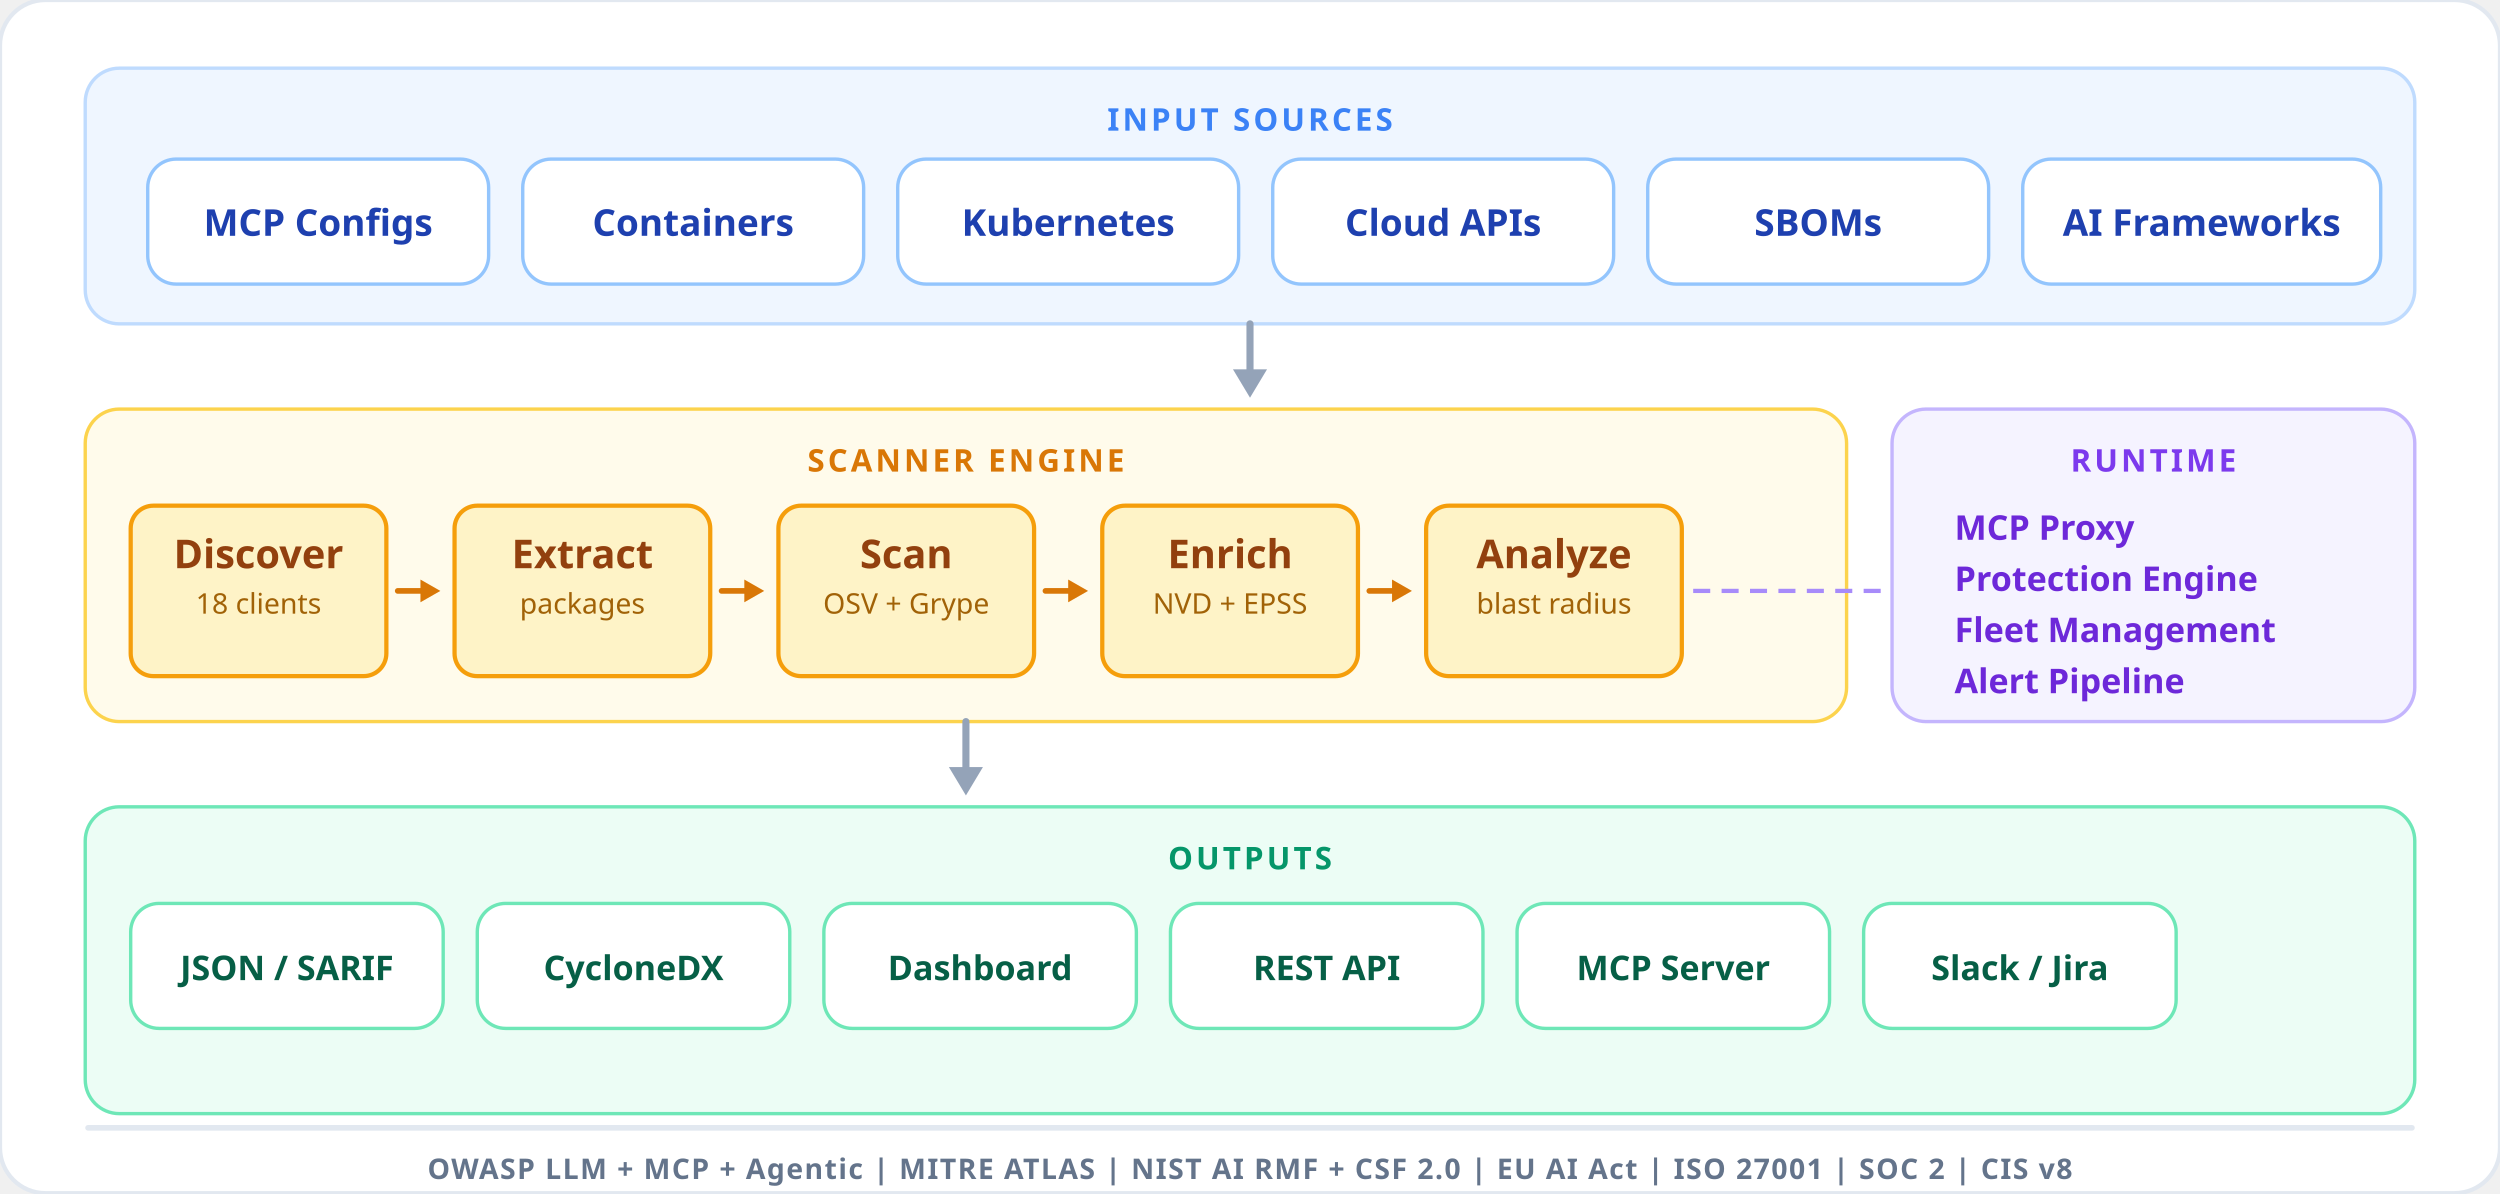
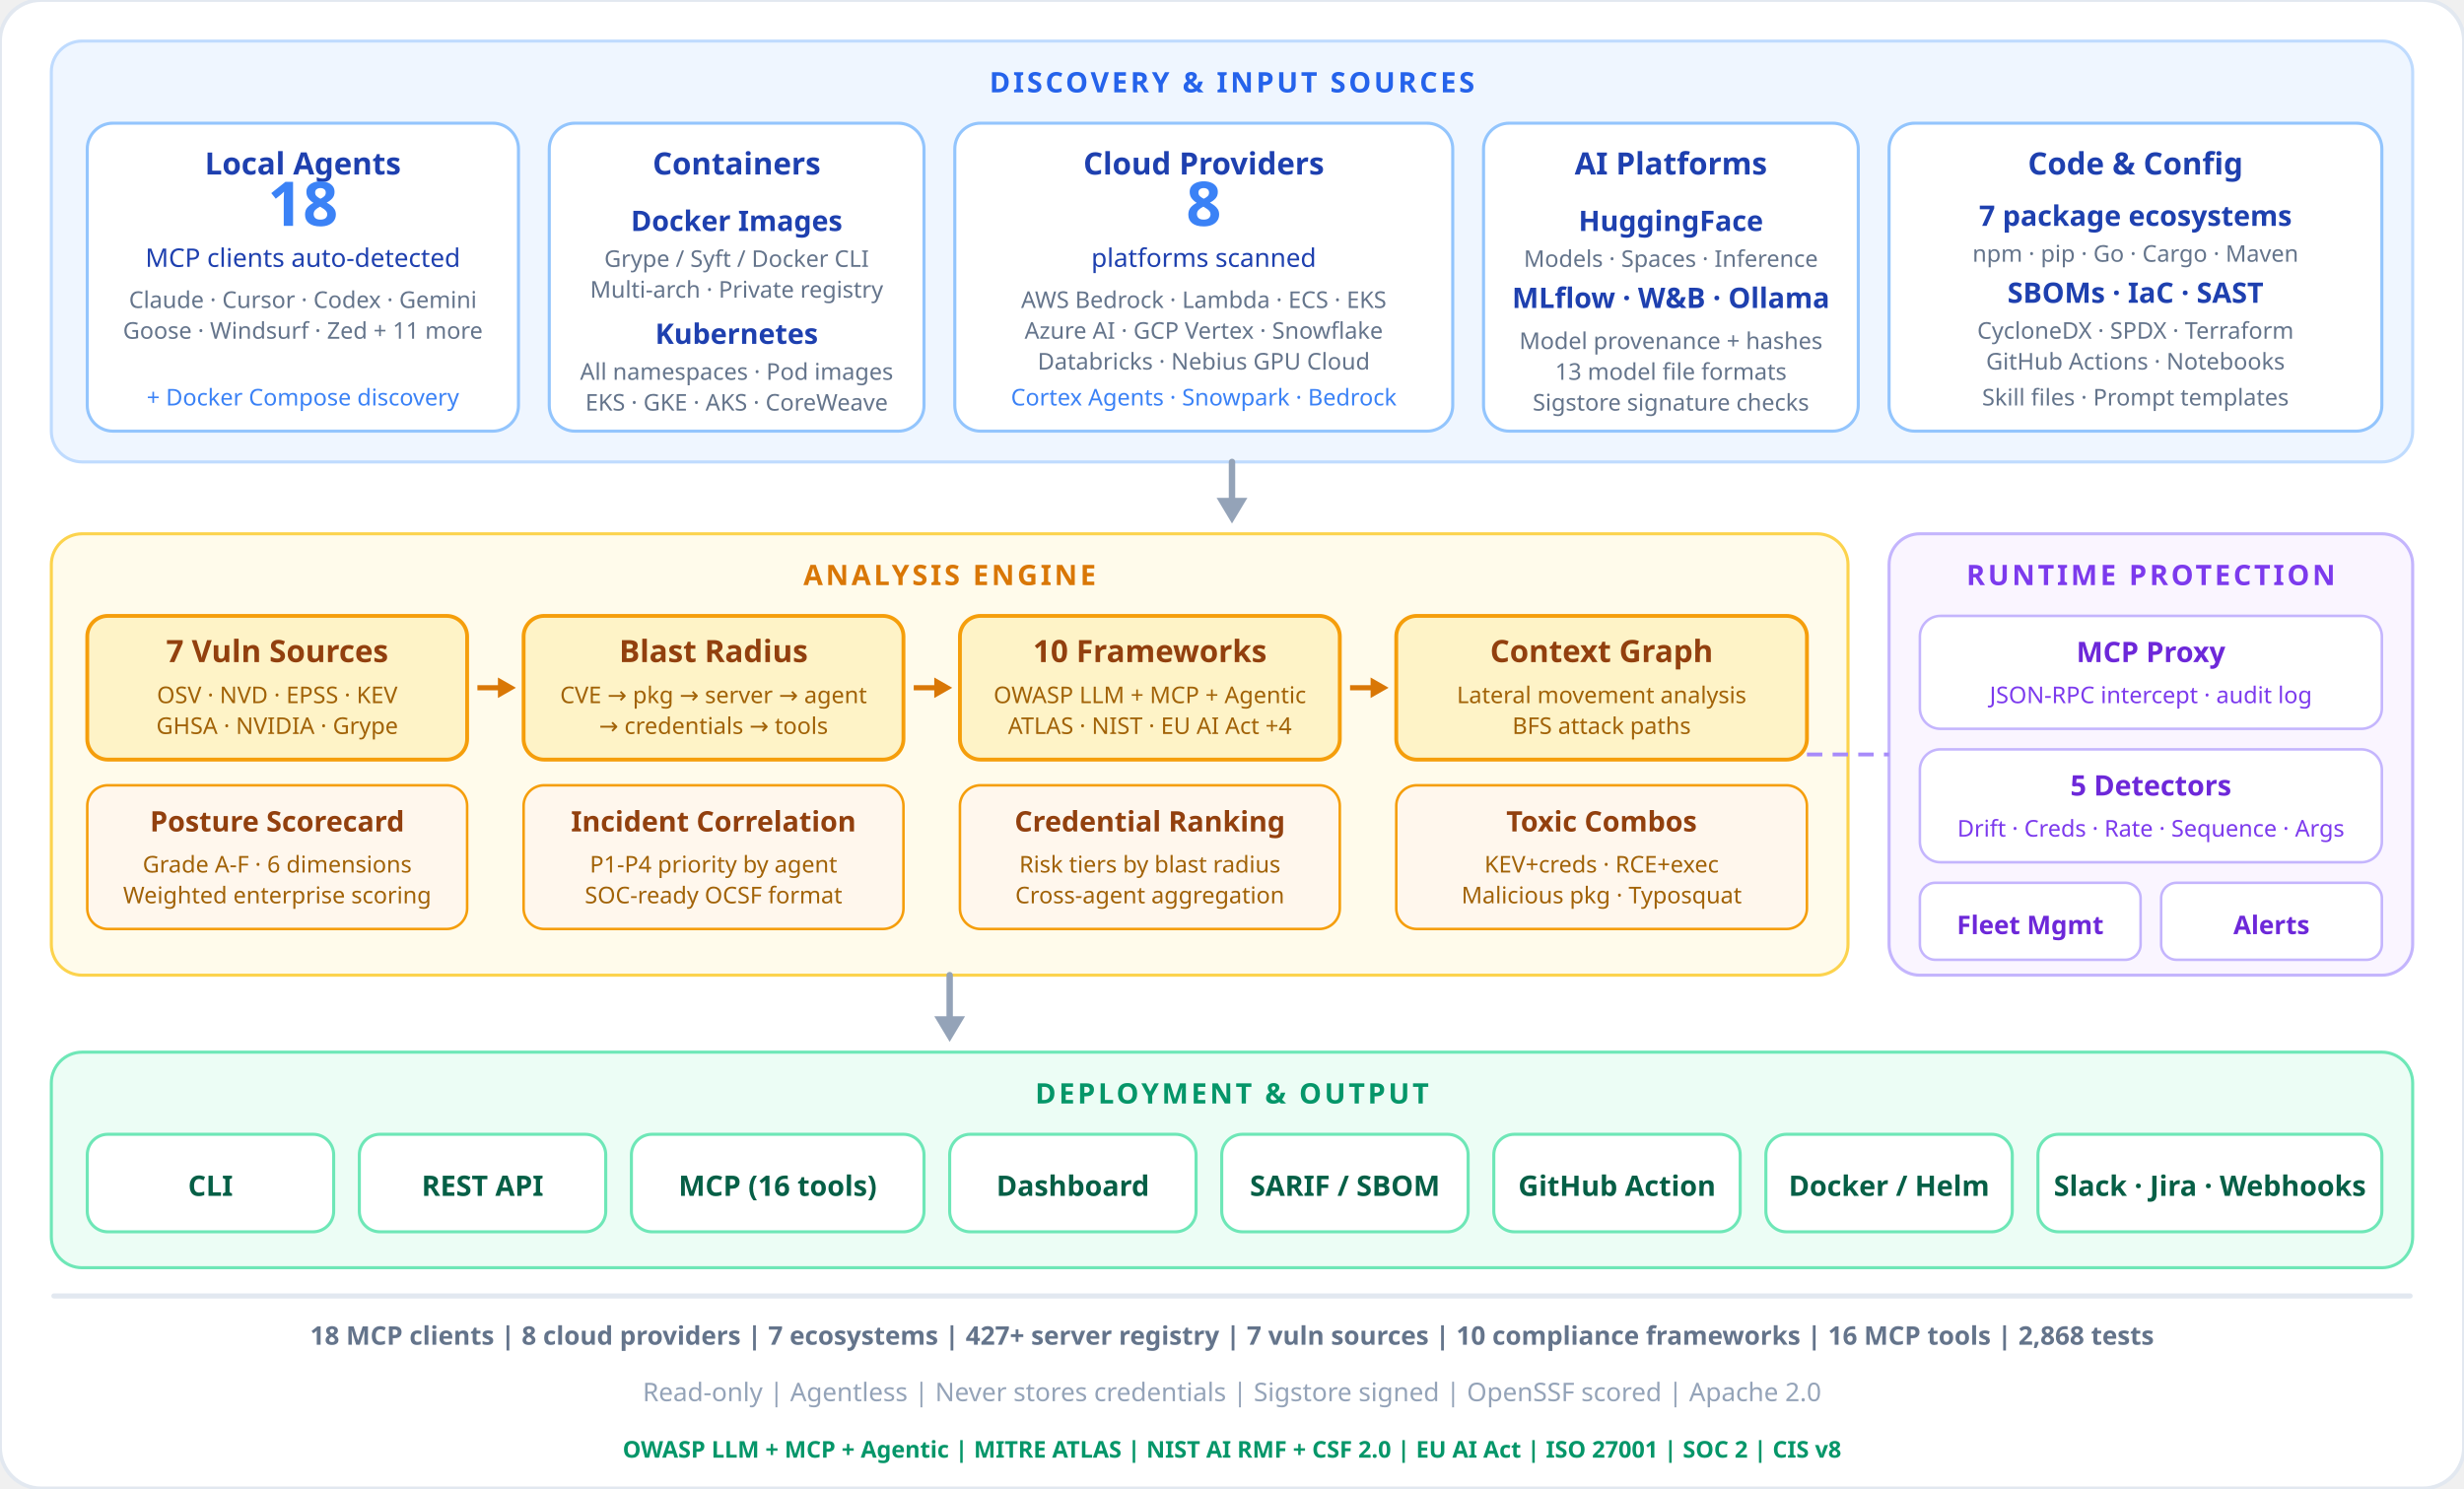
- <svg xmlns="http://www.w3.org/2000/svg" viewBox="0 0 880 420" fill="none">
-   <defs>
-     <marker id="arrow-down" viewBox="0 0 10 10" refX="5" refY="10" markerWidth="8" markerHeight="8" orient="auto">
-       <path d="M0 0L5 10L10 0" fill="none" stroke="#94a3b8" stroke-width="2" />
-     </marker>
-   </defs>
-   <rect width="880" height="420" rx="16" fill="#ffffff" stroke="#e2e8f0" stroke-width="1.5" />
-   <rect x="30" y="24" width="820" height="90" rx="12" fill="#eff6ff" stroke="#bfdbfe" stroke-width="1.2" />
-   <text x="440" y="46" text-anchor="middle" font-family="system-ui, sans-serif" font-size="11" font-weight="700" fill="#3b82f6" letter-spacing="0.1em">INPUT SOURCES</text>
-   <rect x="52" y="56" width="120" height="44" rx="10" fill="#ffffff" stroke="#93c5fd" stroke-width="1.2" />
-   <text x="112" y="83" text-anchor="middle" font-family="system-ui, sans-serif" font-size="13" font-weight="600" fill="#1e40af">MCP Configs</text>
-   <rect x="184" y="56" width="120" height="44" rx="10" fill="#ffffff" stroke="#93c5fd" stroke-width="1.2" />
-   <text x="244" y="83" text-anchor="middle" font-family="system-ui, sans-serif" font-size="13" font-weight="600" fill="#1e40af">Containers</text>
-   <rect x="316" y="56" width="120" height="44" rx="10" fill="#ffffff" stroke="#93c5fd" stroke-width="1.2" />
-   <text x="376" y="83" text-anchor="middle" font-family="system-ui, sans-serif" font-size="13" font-weight="600" fill="#1e40af">Kubernetes</text>
-   <rect x="448" y="56" width="120" height="44" rx="10" fill="#ffffff" stroke="#93c5fd" stroke-width="1.2" />
-   <text x="508" y="83" text-anchor="middle" font-family="system-ui, sans-serif" font-size="13" font-weight="600" fill="#1e40af">Cloud APIs</text>
-   <rect x="580" y="56" width="120" height="44" rx="10" fill="#ffffff" stroke="#93c5fd" stroke-width="1.2" />
-   <text x="640" y="83" text-anchor="middle" font-family="system-ui, sans-serif" font-size="13" font-weight="600" fill="#1e40af">SBOMs</text>
-   <rect x="712" y="56" width="126" height="44" rx="10" fill="#ffffff" stroke="#93c5fd" stroke-width="1.2" />
-   <text x="775" y="83" text-anchor="middle" font-family="system-ui, sans-serif" font-size="13" font-weight="600" fill="#1e40af">AI Frameworks</text>
-   <path d="M440 114 L440 136" stroke="#94a3b8" stroke-width="2.5" stroke-linecap="round" />
-   <path d="M434 130 L440 140 L446 130" fill="#94a3b8" />
-   <rect x="30" y="144" width="620" height="110" rx="12" fill="#fffbeb" stroke="#fcd34d" stroke-width="1.2" />
-   <text x="340" y="166" text-anchor="middle" font-family="system-ui, sans-serif" font-size="11" font-weight="700" fill="#d97706" letter-spacing="0.1em">SCANNER ENGINE</text>
-   <rect x="46" y="178" width="90" height="60" rx="8" fill="#fef3c7" stroke="#f59e0b" stroke-width="1.5" />
-   <text x="91" y="200" text-anchor="middle" font-family="system-ui, sans-serif" font-size="14" font-weight="700" fill="#92400e">Discover</text>
-   <text x="91" y="216" text-anchor="middle" font-family="system-ui, sans-serif" font-size="10" fill="#a16207">18 clients</text>
-   <path d="M140 208 L152 208" stroke="#d97706" stroke-width="2" stroke-linecap="round" />
-   <path d="M148 204 L155 208 L148 212" fill="#d97706" />
-   <rect x="160" y="178" width="90" height="60" rx="8" fill="#fef3c7" stroke="#f59e0b" stroke-width="1.5" />
-   <text x="205" y="200" text-anchor="middle" font-family="system-ui, sans-serif" font-size="14" font-weight="700" fill="#92400e">Extract</text>
-   <text x="205" y="216" text-anchor="middle" font-family="system-ui, sans-serif" font-size="10" fill="#a16207">packages</text>
-   <path d="M254 208 L266 208" stroke="#d97706" stroke-width="2" stroke-linecap="round" />
-   <path d="M262 204 L269 208 L262 212" fill="#d97706" />
-   <rect x="274" y="178" width="90" height="60" rx="8" fill="#fef3c7" stroke="#f59e0b" stroke-width="1.5" />
-   <text x="319" y="200" text-anchor="middle" font-family="system-ui, sans-serif" font-size="14" font-weight="700" fill="#92400e">Scan</text>
-   <text x="319" y="216" text-anchor="middle" font-family="system-ui, sans-serif" font-size="10" fill="#a16207">OSV + Grype</text>
-   <path d="M368 208 L380 208" stroke="#d97706" stroke-width="2" stroke-linecap="round" />
-   <path d="M376 204 L383 208 L376 212" fill="#d97706" />
-   <rect x="388" y="178" width="90" height="60" rx="8" fill="#fef3c7" stroke="#f59e0b" stroke-width="1.5" />
-   <text x="433" y="200" text-anchor="middle" font-family="system-ui, sans-serif" font-size="14" font-weight="700" fill="#92400e">Enrich</text>
-   <text x="433" y="216" text-anchor="middle" font-family="system-ui, sans-serif" font-size="10" fill="#a16207">NVD + EPSS</text>
-   <path d="M482 208 L494 208" stroke="#d97706" stroke-width="2" stroke-linecap="round" />
-   <path d="M490 204 L497 208 L490 212" fill="#d97706" />
-   <rect x="502" y="178" width="90" height="60" rx="8" fill="#fef3c7" stroke="#f59e0b" stroke-width="1.5" />
-   <text x="547" y="200" text-anchor="middle" font-family="system-ui, sans-serif" font-size="14" font-weight="700" fill="#92400e">Analyze</text>
-   <text x="547" y="216" text-anchor="middle" font-family="system-ui, sans-serif" font-size="10" fill="#a16207">blast radius</text>
-   <rect x="666" y="144" width="184" height="110" rx="12" fill="#f5f3ff" stroke="#c4b5fd" stroke-width="1.2" />
-   <text x="758" y="166" text-anchor="middle" font-family="system-ui, sans-serif" font-size="11" font-weight="700" fill="#7c3aed" letter-spacing="0.1em">RUNTIME</text>
-   <text x="688" y="190" font-family="system-ui, sans-serif" font-size="12" font-weight="600" fill="#6d28d9">MCP Proxy</text>
-   <text x="688" y="208" font-family="system-ui, sans-serif" font-size="12" font-weight="600" fill="#6d28d9">Protection Engine</text>
-   <text x="688" y="226" font-family="system-ui, sans-serif" font-size="12" font-weight="600" fill="#6d28d9">Fleet Management</text>
-   <text x="688" y="244" font-family="system-ui, sans-serif" font-size="12" font-weight="600" fill="#6d28d9">Alert Pipeline</text>
-   <path d="M596 208 L666 208" stroke="#a78bfa" stroke-width="1.5" stroke-dasharray="6 4" />
-   <path d="M340 254 L340 276" stroke="#94a3b8" stroke-width="2.5" stroke-linecap="round" />
-   <path d="M334 270 L340 280 L346 270" fill="#94a3b8" />
-   <rect x="30" y="284" width="820" height="108" rx="12" fill="#ecfdf5" stroke="#6ee7b7" stroke-width="1.2" />
-   <text x="440" y="306" text-anchor="middle" font-family="system-ui, sans-serif" font-size="11" font-weight="700" fill="#059669" letter-spacing="0.1em">OUTPUTS</text>
-   <rect x="46" y="318" width="110" height="44" rx="10" fill="#ffffff" stroke="#6ee7b7" stroke-width="1.2" />
-   <text x="101" y="345" text-anchor="middle" font-family="system-ui, sans-serif" font-size="12" font-weight="600" fill="#065f46">JSON / SARIF</text>
-   <rect x="168" y="318" width="110" height="44" rx="10" fill="#ffffff" stroke="#6ee7b7" stroke-width="1.2" />
-   <text x="223" y="345" text-anchor="middle" font-family="system-ui, sans-serif" font-size="12" font-weight="600" fill="#065f46">CycloneDX</text>
-   <rect x="290" y="318" width="110" height="44" rx="10" fill="#ffffff" stroke="#6ee7b7" stroke-width="1.2" />
-   <text x="345" y="345" text-anchor="middle" font-family="system-ui, sans-serif" font-size="12" font-weight="600" fill="#065f46">Dashboard</text>
-   <rect x="412" y="318" width="110" height="44" rx="10" fill="#ffffff" stroke="#6ee7b7" stroke-width="1.2" />
-   <text x="467" y="345" text-anchor="middle" font-family="system-ui, sans-serif" font-size="12" font-weight="600" fill="#065f46">REST API</text>
-   <rect x="534" y="318" width="110" height="44" rx="10" fill="#ffffff" stroke="#6ee7b7" stroke-width="1.2" />
-   <text x="589" y="345" text-anchor="middle" font-family="system-ui, sans-serif" font-size="12" font-weight="600" fill="#065f46">MCP Server</text>
-   <rect x="656" y="318" width="110" height="44" rx="10" fill="#ffffff" stroke="#6ee7b7" stroke-width="1.2" />
-   <text x="711" y="345" text-anchor="middle" font-family="system-ui, sans-serif" font-size="12" font-weight="600" fill="#065f46">Slack / Jira</text>
-   <rect x="30" y="396" width="820" height="2" rx="1" fill="#e2e8f0" />
-   <text x="440" y="415" text-anchor="middle" font-family="system-ui, sans-serif" font-size="10" font-weight="600" fill="#64748b" letter-spacing="0.05em">OWASP LLM + MCP + Agentic  |  MITRE ATLAS  |  NIST AI RMF + CSF 2.0  |  EU AI Act  |  ISO 27001  |  SOC 2  |  CIS v8</text>
+ <svg xmlns="http://www.w3.org/2000/svg" viewBox="0 0 960 580" fill="none">
+   <rect width="960" height="580" rx="16" fill="#ffffff" stroke="#e2e8f0" stroke-width="1.5" />
+   <rect x="20" y="16" width="920" height="164" rx="12" fill="#eff6ff" stroke="#bfdbfe" stroke-width="1.2" />
+   <text x="480" y="36" text-anchor="middle" font-family="system-ui, sans-serif" font-size="11" font-weight="700" fill="#2563eb" letter-spacing="0.1em">DISCOVERY &amp; INPUT SOURCES</text>
+   <rect x="34" y="48" width="168" height="120" rx="10" fill="#ffffff" stroke="#93c5fd" stroke-width="1.2" />
+   <text x="118" y="68" text-anchor="middle" font-family="system-ui, sans-serif" font-size="12" font-weight="700" fill="#1e40af">Local Agents</text>
+   <text x="118" y="88" text-anchor="middle" font-family="system-ui, sans-serif" font-size="24" font-weight="800" fill="#3b82f6">18</text>
+   <text x="118" y="104" text-anchor="middle" font-family="system-ui, sans-serif" font-size="10" fill="#1e40af">MCP clients auto-detected</text>
+   <text x="118" y="120" text-anchor="middle" font-family="system-ui, sans-serif" font-size="9" fill="#64748b">Claude · Cursor · Codex · Gemini</text>
+   <text x="118" y="132" text-anchor="middle" font-family="system-ui, sans-serif" font-size="9" fill="#64748b">Goose · Windsurf · Zed + 11 more</text>
+   <text x="118" y="158" text-anchor="middle" font-family="system-ui, sans-serif" font-size="9" fill="#3b82f6">+ Docker Compose discovery</text>
+   <rect x="214" y="48" width="146" height="120" rx="10" fill="#ffffff" stroke="#93c5fd" stroke-width="1.2" />
+   <text x="287" y="68" text-anchor="middle" font-family="system-ui, sans-serif" font-size="12" font-weight="700" fill="#1e40af">Containers</text>
+   <text x="287" y="90" text-anchor="middle" font-family="system-ui, sans-serif" font-size="11" font-weight="600" fill="#1e40af">Docker Images</text>
+   <text x="287" y="104" text-anchor="middle" font-family="system-ui, sans-serif" font-size="9" fill="#64748b">Grype / Syft / Docker CLI</text>
+   <text x="287" y="116" text-anchor="middle" font-family="system-ui, sans-serif" font-size="9" fill="#64748b">Multi-arch · Private registry</text>
+   <text x="287" y="134" text-anchor="middle" font-family="system-ui, sans-serif" font-size="11" font-weight="600" fill="#1e40af">Kubernetes</text>
+   <text x="287" y="148" text-anchor="middle" font-family="system-ui, sans-serif" font-size="9" fill="#64748b">All namespaces · Pod images</text>
+   <text x="287" y="160" text-anchor="middle" font-family="system-ui, sans-serif" font-size="9" fill="#64748b">EKS · GKE · AKS · CoreWeave</text>
+   <rect x="372" y="48" width="194" height="120" rx="10" fill="#ffffff" stroke="#93c5fd" stroke-width="1.2" />
+   <text x="469" y="68" text-anchor="middle" font-family="system-ui, sans-serif" font-size="12" font-weight="700" fill="#1e40af">Cloud Providers</text>
+   <text x="469" y="88" text-anchor="middle" font-family="system-ui, sans-serif" font-size="24" font-weight="800" fill="#3b82f6">8</text>
+   <text x="469" y="104" text-anchor="middle" font-family="system-ui, sans-serif" font-size="10" fill="#1e40af">platforms scanned</text>
+   <text x="469" y="120" text-anchor="middle" font-family="system-ui, sans-serif" font-size="9" fill="#64748b">AWS Bedrock · Lambda · ECS · EKS</text>
+   <text x="469" y="132" text-anchor="middle" font-family="system-ui, sans-serif" font-size="9" fill="#64748b">Azure AI · GCP Vertex · Snowflake</text>
+   <text x="469" y="144" text-anchor="middle" font-family="system-ui, sans-serif" font-size="9" fill="#64748b">Databricks · Nebius GPU Cloud</text>
+   <text x="469" y="158" text-anchor="middle" font-family="system-ui, sans-serif" font-size="9" fill="#3b82f6">Cortex Agents · Snowpark · Bedrock</text>
+   <rect x="578" y="48" width="146" height="120" rx="10" fill="#ffffff" stroke="#93c5fd" stroke-width="1.2" />
+   <text x="651" y="68" text-anchor="middle" font-family="system-ui, sans-serif" font-size="12" font-weight="700" fill="#1e40af">AI Platforms</text>
+   <text x="651" y="90" text-anchor="middle" font-family="system-ui, sans-serif" font-size="11" font-weight="600" fill="#1e40af">HuggingFace</text>
+   <text x="651" y="104" text-anchor="middle" font-family="system-ui, sans-serif" font-size="9" fill="#64748b">Models · Spaces · Inference</text>
+   <text x="651" y="120" text-anchor="middle" font-family="system-ui, sans-serif" font-size="11" font-weight="600" fill="#1e40af">MLflow · W&amp;B · Ollama</text>
+   <text x="651" y="136" text-anchor="middle" font-family="system-ui, sans-serif" font-size="9" fill="#64748b">Model provenance + hashes</text>
+   <text x="651" y="148" text-anchor="middle" font-family="system-ui, sans-serif" font-size="9" fill="#64748b">13 model file formats</text>
+   <text x="651" y="160" text-anchor="middle" font-family="system-ui, sans-serif" font-size="9" fill="#64748b">Sigstore signature checks</text>
+   <rect x="736" y="48" width="192" height="120" rx="10" fill="#ffffff" stroke="#93c5fd" stroke-width="1.2" />
+   <text x="832" y="68" text-anchor="middle" font-family="system-ui, sans-serif" font-size="12" font-weight="700" fill="#1e40af">Code &amp; Config</text>
+   <text x="832" y="88" text-anchor="middle" font-family="system-ui, sans-serif" font-size="11" font-weight="600" fill="#1e40af">7 package ecosystems</text>
+   <text x="832" y="102" text-anchor="middle" font-family="system-ui, sans-serif" font-size="9" fill="#64748b">npm · pip · Go · Cargo · Maven</text>
+   <text x="832" y="118" text-anchor="middle" font-family="system-ui, sans-serif" font-size="11" font-weight="600" fill="#1e40af">SBOMs · IaC · SAST</text>
+   <text x="832" y="132" text-anchor="middle" font-family="system-ui, sans-serif" font-size="9" fill="#64748b">CycloneDX · SPDX · Terraform</text>
+   <text x="832" y="144" text-anchor="middle" font-family="system-ui, sans-serif" font-size="9" fill="#64748b">GitHub Actions · Notebooks</text>
+   <text x="832" y="158" text-anchor="middle" font-family="system-ui, sans-serif" font-size="9" fill="#64748b">Skill files · Prompt templates</text>
+   <path d="M480 180 L480 200" stroke="#94a3b8" stroke-width="2.5" stroke-linecap="round" />
+   <path d="M474 194 L480 204 L486 194" fill="#94a3b8" />
+   <rect x="20" y="208" width="700" height="172" rx="12" fill="#fffbeb" stroke="#fcd34d" stroke-width="1.2" />
+   <text x="370" y="228" text-anchor="middle" font-family="system-ui, sans-serif" font-size="11" font-weight="700" fill="#d97706" letter-spacing="0.1em">ANALYSIS ENGINE</text>
+   <rect x="34" y="240" width="148" height="56" rx="8" fill="#fef3c7" stroke="#f59e0b" stroke-width="1.5" />
+   <text x="108" y="258" text-anchor="middle" font-family="system-ui, sans-serif" font-size="12" font-weight="700" fill="#92400e">7 Vuln Sources</text>
+   <text x="108" y="274" text-anchor="middle" font-family="system-ui, sans-serif" font-size="9" fill="#a16207">OSV · NVD · EPSS · KEV</text>
+   <text x="108" y="286" text-anchor="middle" font-family="system-ui, sans-serif" font-size="9" fill="#a16207">GHSA · NVIDIA · Grype</text>
+   <path d="M186 268 L198 268" stroke="#d97706" stroke-width="2" />
+   <path d="M194 264 L201 268 L194 272" fill="#d97706" />
+   <rect x="204" y="240" width="148" height="56" rx="8" fill="#fef3c7" stroke="#f59e0b" stroke-width="1.5" />
+   <text x="278" y="258" text-anchor="middle" font-family="system-ui, sans-serif" font-size="12" font-weight="700" fill="#92400e">Blast Radius</text>
+   <text x="278" y="274" text-anchor="middle" font-family="system-ui, sans-serif" font-size="9" fill="#a16207">CVE → pkg → server → agent</text>
+   <text x="278" y="286" text-anchor="middle" font-family="system-ui, sans-serif" font-size="9" fill="#a16207">→ credentials → tools</text>
+   <path d="M356 268 L368 268" stroke="#d97706" stroke-width="2" />
+   <path d="M364 264 L371 268 L364 272" fill="#d97706" />
+   <rect x="374" y="240" width="148" height="56" rx="8" fill="#fef3c7" stroke="#f59e0b" stroke-width="1.5" />
+   <text x="448" y="258" text-anchor="middle" font-family="system-ui, sans-serif" font-size="12" font-weight="700" fill="#92400e">10 Frameworks</text>
+   <text x="448" y="274" text-anchor="middle" font-family="system-ui, sans-serif" font-size="9" fill="#a16207">OWASP LLM + MCP + Agentic</text>
+   <text x="448" y="286" text-anchor="middle" font-family="system-ui, sans-serif" font-size="9" fill="#a16207">ATLAS · NIST · EU AI Act +4</text>
+   <path d="M526 268 L538 268" stroke="#d97706" stroke-width="2" />
+   <path d="M534 264 L541 268 L534 272" fill="#d97706" />
+   <rect x="544" y="240" width="160" height="56" rx="8" fill="#fef3c7" stroke="#f59e0b" stroke-width="1.5" />
+   <text x="624" y="258" text-anchor="middle" font-family="system-ui, sans-serif" font-size="12" font-weight="700" fill="#92400e">Context Graph</text>
+   <text x="624" y="274" text-anchor="middle" font-family="system-ui, sans-serif" font-size="9" fill="#a16207">Lateral movement analysis</text>
+   <text x="624" y="286" text-anchor="middle" font-family="system-ui, sans-serif" font-size="9" fill="#a16207">BFS attack paths</text>
+   <rect x="34" y="306" width="148" height="56" rx="8" fill="#fff7ed" stroke="#f59e0b" stroke-width="1" />
+   <text x="108" y="324" text-anchor="middle" font-family="system-ui, sans-serif" font-size="11" font-weight="700" fill="#92400e">Posture Scorecard</text>
+   <text x="108" y="340" text-anchor="middle" font-family="system-ui, sans-serif" font-size="9" fill="#a16207">Grade A-F · 6 dimensions</text>
+   <text x="108" y="352" text-anchor="middle" font-family="system-ui, sans-serif" font-size="9" fill="#a16207">Weighted enterprise scoring</text>
+   <rect x="204" y="306" width="148" height="56" rx="8" fill="#fff7ed" stroke="#f59e0b" stroke-width="1" />
+   <text x="278" y="324" text-anchor="middle" font-family="system-ui, sans-serif" font-size="11" font-weight="700" fill="#92400e">Incident Correlation</text>
+   <text x="278" y="340" text-anchor="middle" font-family="system-ui, sans-serif" font-size="9" fill="#a16207">P1-P4 priority by agent</text>
+   <text x="278" y="352" text-anchor="middle" font-family="system-ui, sans-serif" font-size="9" fill="#a16207">SOC-ready OCSF format</text>
+   <rect x="374" y="306" width="148" height="56" rx="8" fill="#fff7ed" stroke="#f59e0b" stroke-width="1" />
+   <text x="448" y="324" text-anchor="middle" font-family="system-ui, sans-serif" font-size="11" font-weight="700" fill="#92400e">Credential Ranking</text>
+   <text x="448" y="340" text-anchor="middle" font-family="system-ui, sans-serif" font-size="9" fill="#a16207">Risk tiers by blast radius</text>
+   <text x="448" y="352" text-anchor="middle" font-family="system-ui, sans-serif" font-size="9" fill="#a16207">Cross-agent aggregation</text>
+   <rect x="544" y="306" width="160" height="56" rx="8" fill="#fff7ed" stroke="#f59e0b" stroke-width="1" />
+   <text x="624" y="324" text-anchor="middle" font-family="system-ui, sans-serif" font-size="11" font-weight="700" fill="#92400e">Toxic Combos</text>
+   <text x="624" y="340" text-anchor="middle" font-family="system-ui, sans-serif" font-size="9" fill="#a16207">KEV+creds · RCE+exec</text>
+   <text x="624" y="352" text-anchor="middle" font-family="system-ui, sans-serif" font-size="9" fill="#a16207">Malicious pkg · Typosquat</text>
+   <rect x="736" y="208" width="204" height="172" rx="12" fill="#faf5ff" stroke="#c4b5fd" stroke-width="1.2" />
+   <text x="838" y="228" text-anchor="middle" font-family="system-ui, sans-serif" font-size="11" font-weight="700" fill="#7c3aed" letter-spacing="0.1em">RUNTIME PROTECTION</text>
+   <rect x="748" y="240" width="180" height="44" rx="8" fill="#ffffff" stroke="#c4b5fd" stroke-width="1" />
+   <text x="838" y="258" text-anchor="middle" font-family="system-ui, sans-serif" font-size="11" font-weight="700" fill="#6d28d9">MCP Proxy</text>
+   <text x="838" y="274" text-anchor="middle" font-family="system-ui, sans-serif" font-size="9" fill="#7c3aed">JSON-RPC intercept · audit log</text>
+   <rect x="748" y="292" width="180" height="44" rx="8" fill="#ffffff" stroke="#c4b5fd" stroke-width="1" />
+   <text x="838" y="310" text-anchor="middle" font-family="system-ui, sans-serif" font-size="11" font-weight="700" fill="#6d28d9">5 Detectors</text>
+   <text x="838" y="326" text-anchor="middle" font-family="system-ui, sans-serif" font-size="9" fill="#7c3aed">Drift · Creds · Rate · Sequence · Args</text>
+   <rect x="748" y="344" width="86" height="30" rx="6" fill="#ffffff" stroke="#c4b5fd" stroke-width="1" />
+   <text x="791" y="364" text-anchor="middle" font-family="system-ui, sans-serif" font-size="10" font-weight="600" fill="#6d28d9">Fleet Mgmt</text>
+   <rect x="842" y="344" width="86" height="30" rx="6" fill="#ffffff" stroke="#c4b5fd" stroke-width="1" />
+   <text x="885" y="364" text-anchor="middle" font-family="system-ui, sans-serif" font-size="10" font-weight="600" fill="#6d28d9">Alerts</text>
+   <path d="M704 294 L736 294" stroke="#a78bfa" stroke-width="1.5" stroke-dasharray="6 4" />
+   <path d="M370 380 L370 402" stroke="#94a3b8" stroke-width="2.5" stroke-linecap="round" />
+   <path d="M364 396 L370 406 L376 396" fill="#94a3b8" />
+   <rect x="20" y="410" width="920" height="84" rx="12" fill="#ecfdf5" stroke="#6ee7b7" stroke-width="1.2" />
+   <text x="480" y="430" text-anchor="middle" font-family="system-ui, sans-serif" font-size="11" font-weight="700" fill="#059669" letter-spacing="0.1em">DEPLOYMENT &amp; OUTPUT</text>
+   <rect x="34" y="442" width="96" height="38" rx="8" fill="#ffffff" stroke="#6ee7b7" stroke-width="1.2" />
+   <text x="82" y="466" text-anchor="middle" font-family="system-ui, sans-serif" font-size="11" font-weight="600" fill="#065f46">CLI</text>
+   <rect x="140" y="442" width="96" height="38" rx="8" fill="#ffffff" stroke="#6ee7b7" stroke-width="1.2" />
+   <text x="188" y="466" text-anchor="middle" font-family="system-ui, sans-serif" font-size="11" font-weight="600" fill="#065f46">REST API</text>
+   <rect x="246" y="442" width="114" height="38" rx="8" fill="#ffffff" stroke="#6ee7b7" stroke-width="1.2" />
+   <text x="303" y="466" text-anchor="middle" font-family="system-ui, sans-serif" font-size="11" font-weight="600" fill="#065f46">MCP (16 tools)</text>
+   <rect x="370" y="442" width="96" height="38" rx="8" fill="#ffffff" stroke="#6ee7b7" stroke-width="1.2" />
+   <text x="418" y="466" text-anchor="middle" font-family="system-ui, sans-serif" font-size="11" font-weight="600" fill="#065f46">Dashboard</text>
+   <rect x="476" y="442" width="96" height="38" rx="8" fill="#ffffff" stroke="#6ee7b7" stroke-width="1.2" />
+   <text x="524" y="466" text-anchor="middle" font-family="system-ui, sans-serif" font-size="11" font-weight="600" fill="#065f46">SARIF / SBOM</text>
+   <rect x="582" y="442" width="96" height="38" rx="8" fill="#ffffff" stroke="#6ee7b7" stroke-width="1.2" />
+   <text x="630" y="466" text-anchor="middle" font-family="system-ui, sans-serif" font-size="11" font-weight="600" fill="#065f46">GitHub Action</text>
+   <rect x="688" y="442" width="96" height="38" rx="8" fill="#ffffff" stroke="#6ee7b7" stroke-width="1.2" />
+   <text x="736" y="466" text-anchor="middle" font-family="system-ui, sans-serif" font-size="11" font-weight="600" fill="#065f46">Docker / Helm</text>
+   <rect x="794" y="442" width="134" height="38" rx="8" fill="#ffffff" stroke="#6ee7b7" stroke-width="1.2" />
+   <text x="861" y="466" text-anchor="middle" font-family="system-ui, sans-serif" font-size="11" font-weight="600" fill="#065f46">Slack · Jira · Webhooks</text>
+   <rect x="20" y="504" width="920" height="2" rx="1" fill="#e2e8f0" />
+   <text x="480" y="524" text-anchor="middle" font-family="system-ui, sans-serif" font-size="10" font-weight="600" fill="#64748b">18 MCP clients  |  8 cloud providers  |  7 ecosystems  |  427+ server registry  |  7 vuln sources  |  10 compliance frameworks  |  16 MCP tools  |  2,868 tests</text>
+   <text x="480" y="546" text-anchor="middle" font-family="system-ui, sans-serif" font-size="10" fill="#94a3b8">Read-only  |  Agentless  |  Never stores credentials  |  Sigstore signed  |  OpenSSF scored  |  Apache 2.0</text>
+   <text x="480" y="568" text-anchor="middle" font-family="system-ui, sans-serif" font-size="9" font-weight="600" fill="#059669">OWASP LLM + MCP + Agentic  |  MITRE ATLAS  |  NIST AI RMF + CSF 2.0  |  EU AI Act  |  ISO 27001  |  SOC 2  |  CIS v8</text>
</svg>
